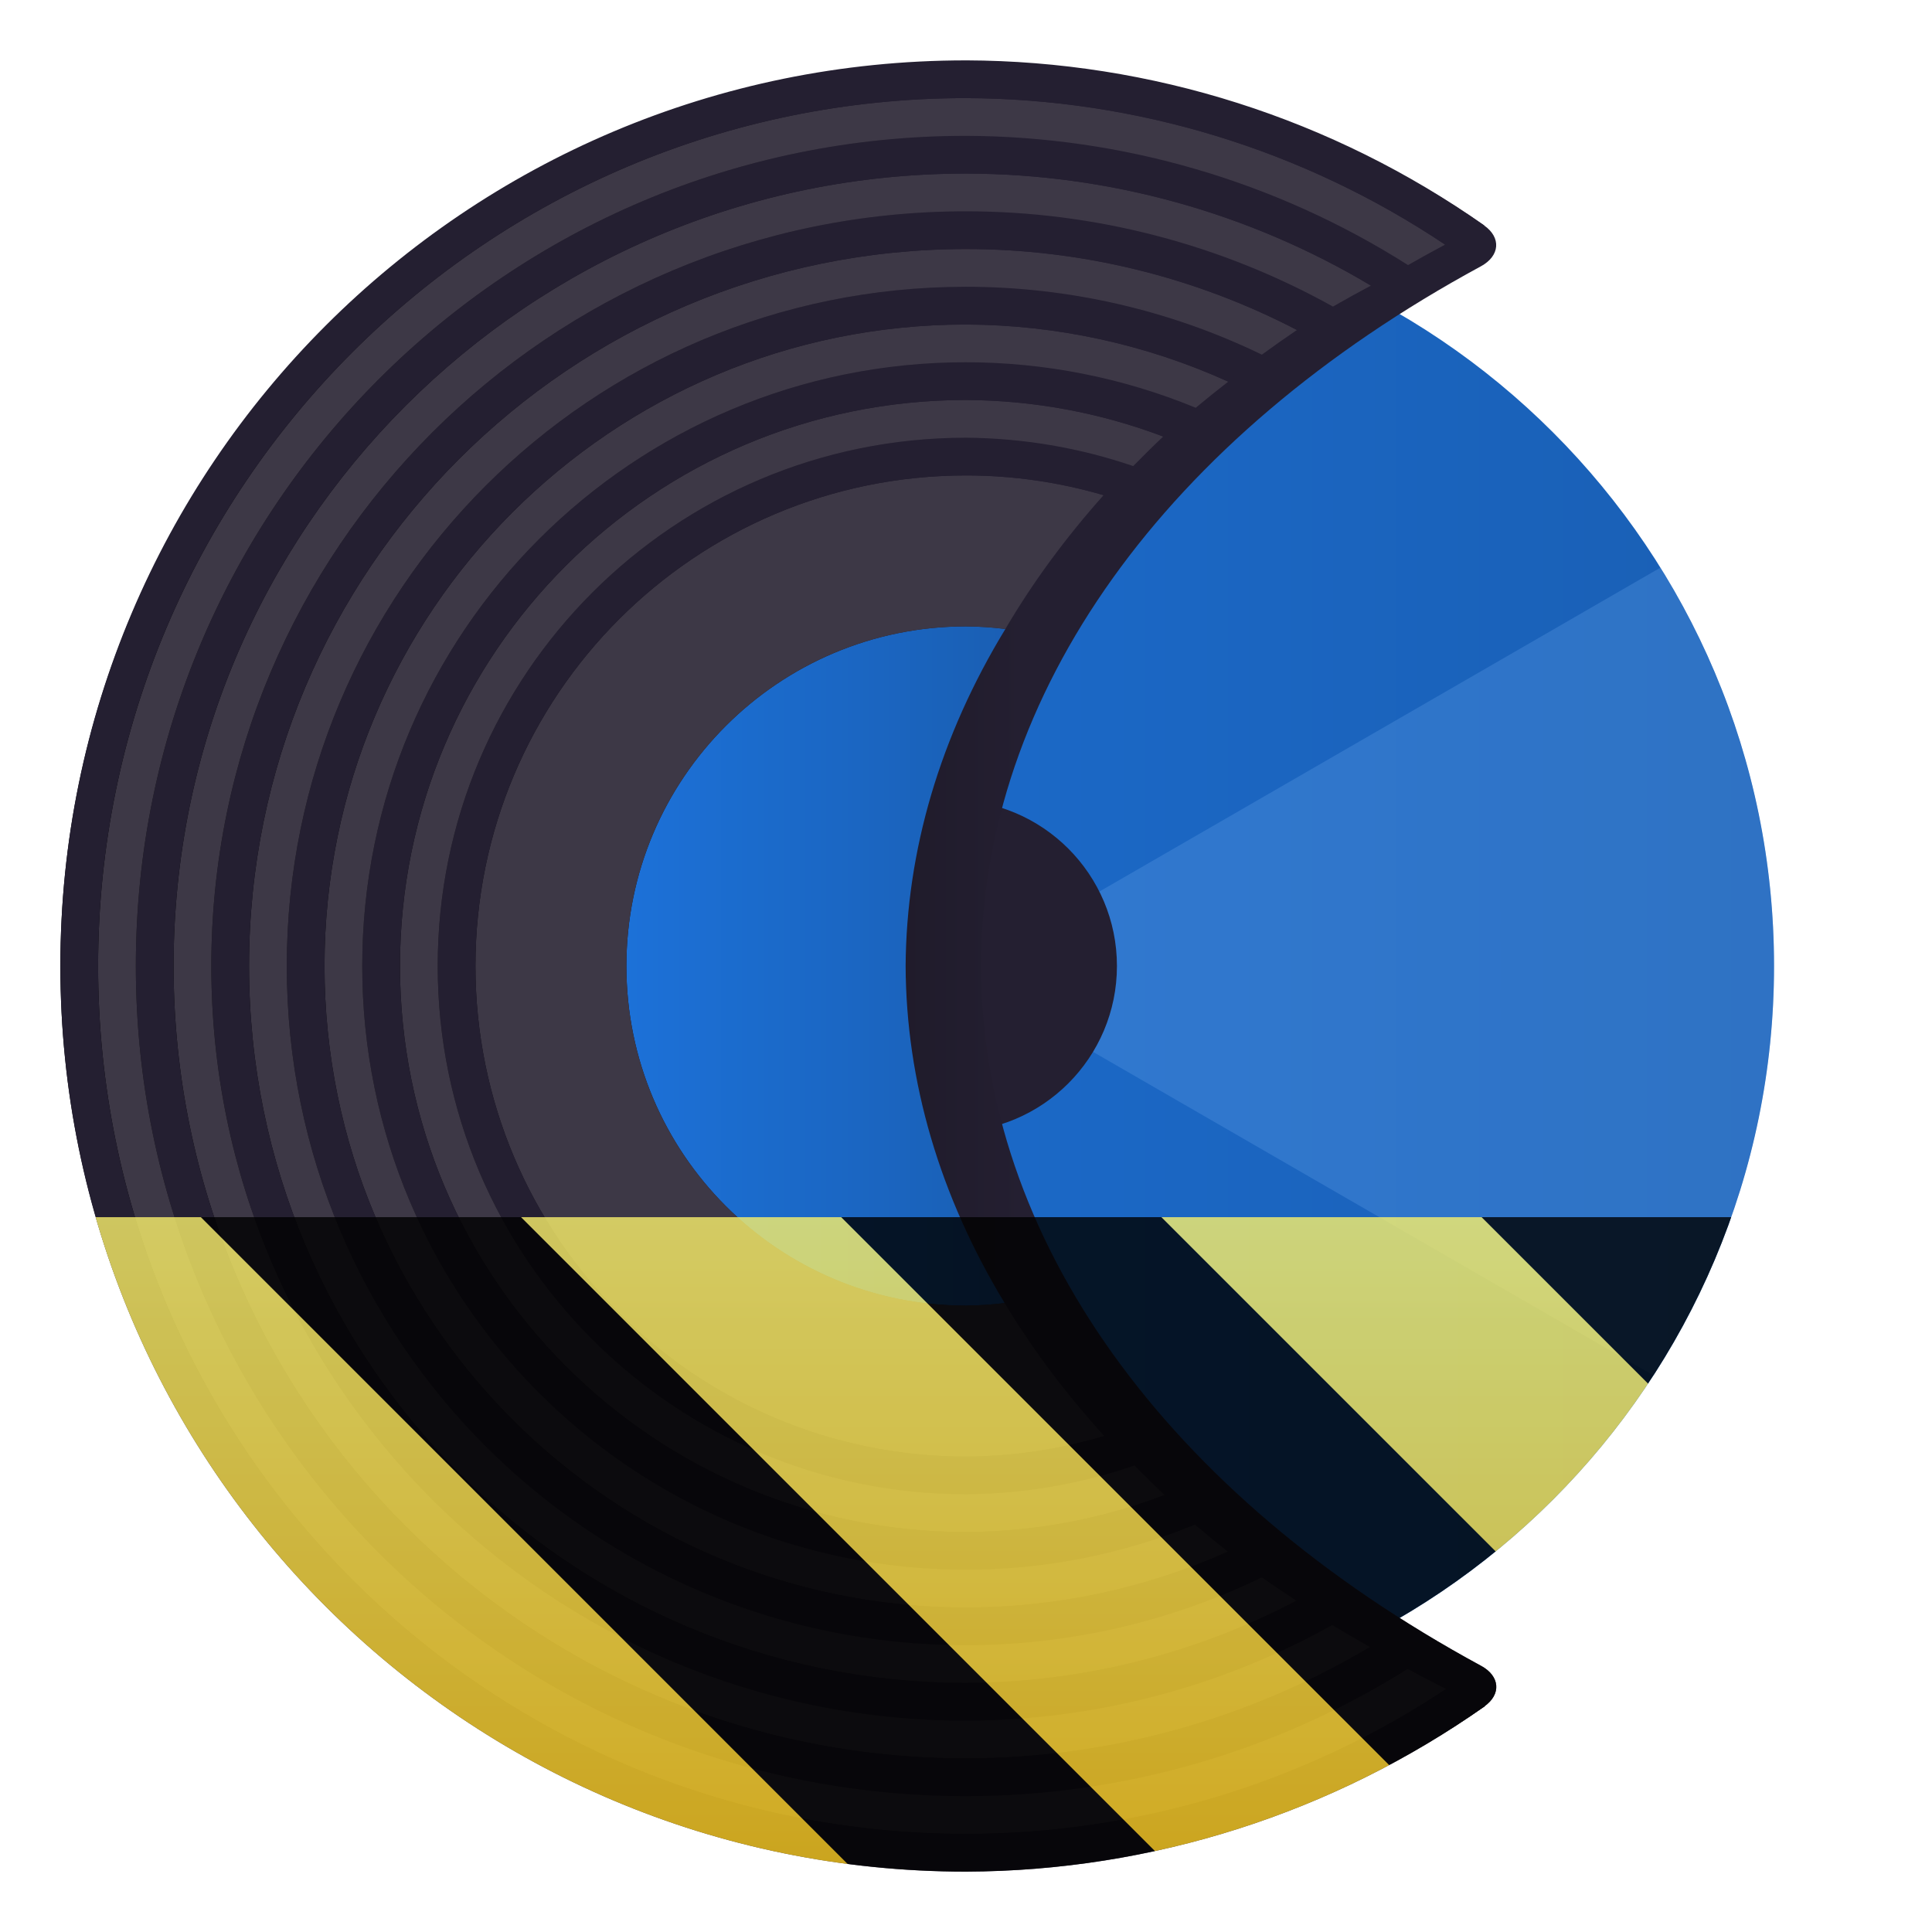
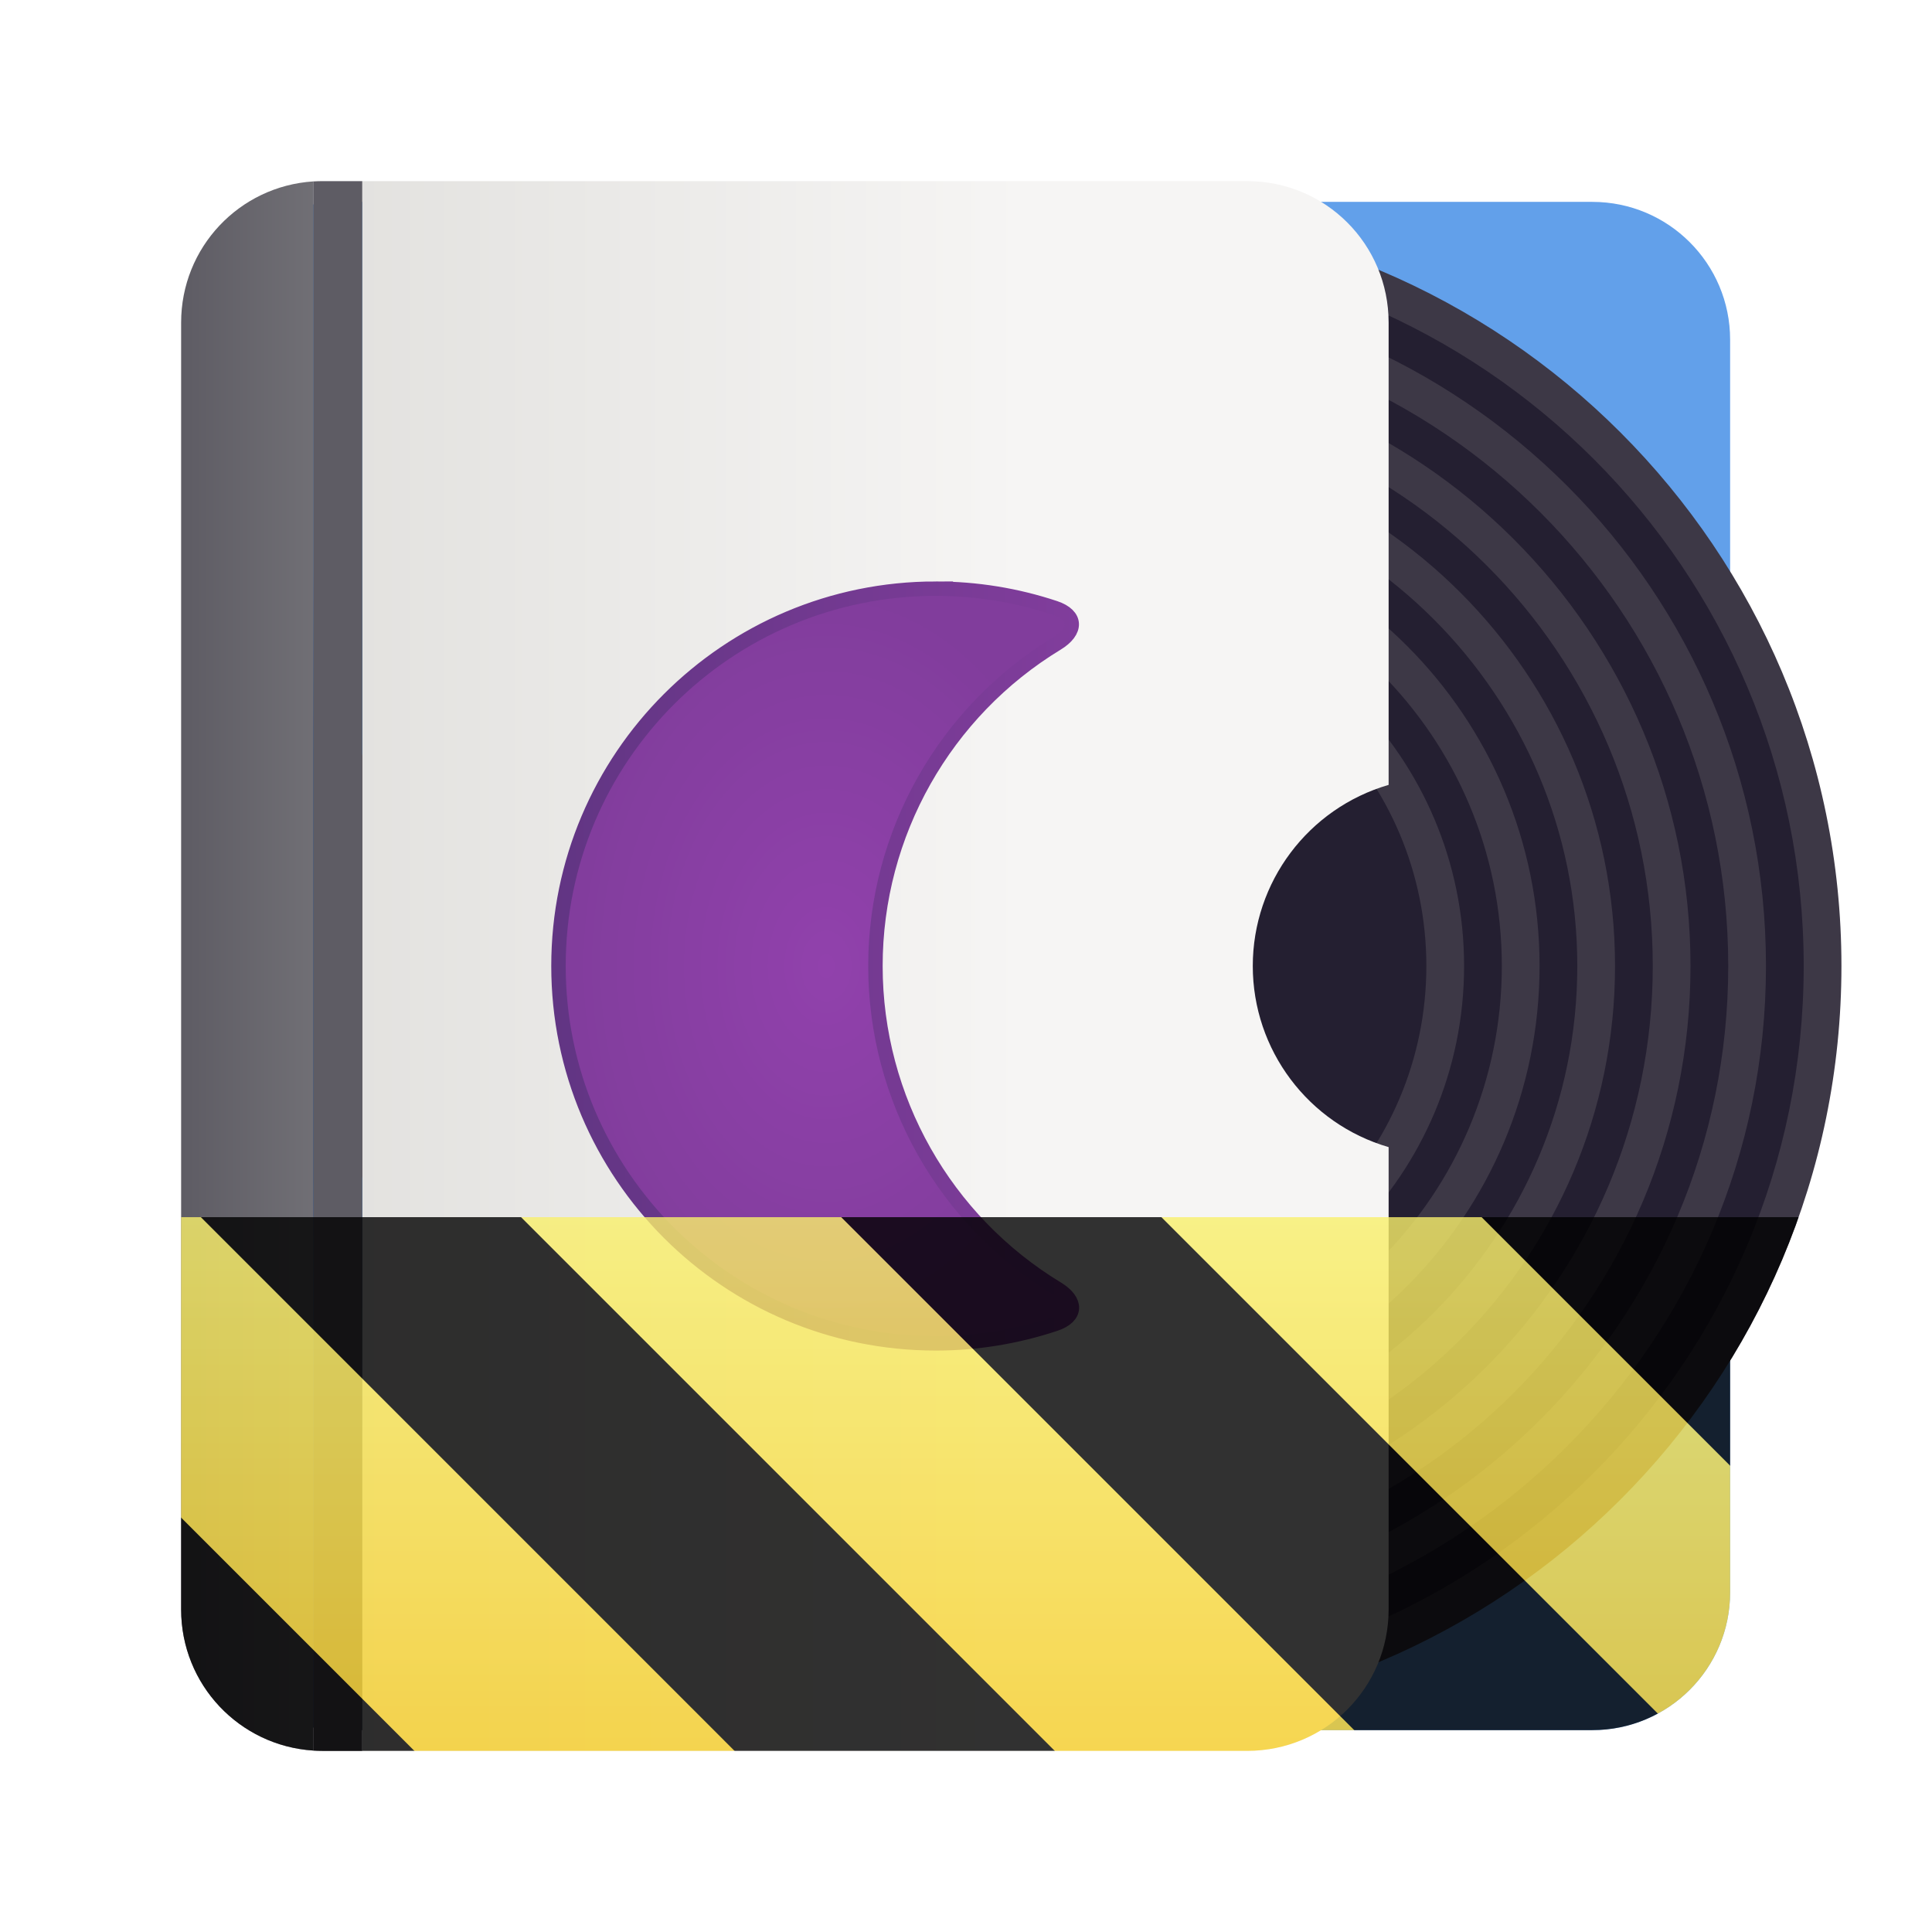
<svg xmlns="http://www.w3.org/2000/svg" height="128px" viewBox="0 0 128 128" width="128px">
  <filter id="a" height="100%" width="100%" x="0%" y="0%">
    <feColorMatrix color-interpolation-filters="sRGB" values="0 0 0 0 1 0 0 0 0 1 0 0 0 0 1 0 0 0 1 0" />
  </filter>
-   <linearGradient id="b" gradientUnits="userSpaceOnUse" x1="17.536" x2="117.536" y1="64" y2="64">
-     <stop offset="0" stop-color="#1c71d8" />
-     <stop offset="0.999" stop-color="#1a5fb4" />
+   <radialGradient id="b" cx="64" cy="64" gradientUnits="userSpaceOnUse" r="50.625">
+     <stop offset="0.896" stop-color="#1a5fb4" />
+     <stop offset="1" stop-color="#62a0ea" />
+   </radialGradient>
+   <linearGradient id="c" gradientUnits="userSpaceOnUse" x1="12" x2="92" y1="64" y2="64">
+     <stop offset="0" stop-color="#deddda" />
+     <stop offset="0.698" stop-color="#f6f5f4" />
  </linearGradient>
-   <linearGradient id="c" gradientUnits="userSpaceOnUse" x1="4" x2="99.134" y1="64" y2="64">
-     <stop offset="0" />
-     <stop offset="0.671" stop-color="#241f31" />
+   <linearGradient id="d" gradientUnits="userSpaceOnUse" x1="12" x2="24" y1="64" y2="64">
+     <stop offset="0" stop-color="#5e5c64" />
+     <stop offset="1" stop-color="#77767b" />
  </linearGradient>
-   <linearGradient id="d" gradientUnits="userSpaceOnUse" x1="41.5" x2="66.611" y1="64" y2="64">
-     <stop offset="0" stop-color="#1c71d8" />
-     <stop offset="1" stop-color="#1a5fb4" />
+   <radialGradient id="e" cx="49.875" cy="236" gradientTransform="matrix(1 0 0 1.408451 4.875 -96.39436)" gradientUnits="userSpaceOnUse" r="17.75">
+     <stop offset="0" stop-color="#9141ac" />
+     <stop offset="1" stop-color="#813d9c" />
+   </radialGradient>
+   <linearGradient id="f" gradientUnits="userSpaceOnUse" x1="71.495" x2="36.522" y1="236" y2="236">
+     <stop offset="0" stop-color="#813d9c" />
+     <stop offset="1" stop-color="#613583" />
  </linearGradient>
-   <clipPath id="e">
+   <clipPath id="g">
    <rect height="128" width="128" />
  </clipPath>
-   <clipPath id="f">
+   <clipPath id="h">
    <rect height="128" width="128" />
  </clipPath>
-   <mask id="g">
+   <mask id="i">
    <g filter="url(#a)">
-       <g clip-path="url(#f)" filter="url(#a)">
-         <g clip-path="url(#e)">
-           <path d="m 117.535 64 c 0 27.613 -22.387 50 -50 50 c -27.613 0 -50 -22.387 -50 -50 s 22.387 -50 50 -50 c 27.613 0 50 22.387 50 50 z m 0 0" fill="url(#b)" />
-           <path d="m 110.004 37.609 l -7.148 4.129 l -39.43 22.762 l 39.43 22.762 l 6.684 3.859 c 5.219 -8.082 7.996 -17.5 7.996 -27.121 c 0 -9.328 -2.609 -18.469 -7.531 -26.391 z m 0 0" fill="#62a0ea" fill-opacity="0.302" />
-           <path d="m 74 64 c 0 6.074 -4.926 11 -11 11 s -11 -4.926 -11 -11 s 4.926 -11 11 -11 s 11 4.926 11 11 z m 0 0" fill="#241f31" />
-           <path d="m 64 4.176 c -33.137 0 -60 26.785 -60 59.824 s 26.863 59.824 60 59.824 c 12.297 0 24.273 -3.766 34.324 -10.758 c 1.164 -0.809 1.051 -2.023 -0.195 -2.699 c -20.926 -11.34 -33.129 -28.355 -33.129 -46.367 c 0 -18.008 12.199 -35.023 33.117 -46.359 c 1.25 -0.68 1.367 -1.902 0.195 -2.715 c -10.047 -6.988 -22.02 -10.75 -34.312 -10.75 z m 0 0" fill="url(#c)" />
-           <path d="m 66.562 86.332 c -4.305 -7.098 -6.531 -14.676 -6.562 -22.332 c 0.047 -7.656 2.289 -15.234 6.609 -22.328 c -0.863 -0.109 -1.738 -0.164 -2.609 -0.172 c -12.426 0 -22.5 10.074 -22.5 22.5 s 10.074 22.5 22.5 22.5 c 0.855 -0.008 1.711 -0.062 2.562 -0.168 z m 0 0" fill="url(#d)" />
-           <path d="m 73.16 95.141 c -2.559 -2.812 -4.766 -5.758 -6.598 -8.809 c -0.852 0.105 -1.707 0.16 -2.562 0.168 c -12.426 0 -22.5 -10.074 -22.5 -22.5 s 10.074 -22.5 22.5 -22.5 c 0.871 0.008 1.746 0.062 2.609 0.172 c 1.801 -3.07 3.98 -6.035 6.508 -8.867 c -2.961 -0.863 -6.031 -1.305 -9.117 -1.305 c -17.949 0 -32.5 14.551 -32.5 32.5 s 14.551 32.5 32.5 32.5 c 3.102 -0.016 6.188 -0.473 9.16 -1.363 z m 0 0" fill="#3d3846" />
-           <path d="m 75.16 97.094 c -0.688 -0.645 -1.352 -1.293 -2 -1.953 c -2.973 0.887 -6.059 1.344 -9.16 1.359 c -17.949 0 -32.5 -14.551 -32.5 -32.5 s 14.551 -32.5 32.5 -32.5 c 3.086 0 6.156 0.441 9.117 1.309 c 0.637 -0.652 1.289 -1.297 1.961 -1.93 c -3.566 -1.219 -7.309 -1.852 -11.078 -1.879 c -19.328 0 -35 15.672 -35 35 s 15.672 35 35 35 c 3.801 -0.027 7.566 -0.668 11.16 -1.906 z m 0 0" fill="#241f31" />
-           <path d="m 77.156 99.051 c -0.684 -0.645 -1.348 -1.297 -1.996 -1.957 c -3.594 1.238 -7.359 1.879 -11.16 1.906 c -19.328 0 -35 -15.672 -35 -35 s 15.672 -35 35 -35 c 3.77 0.027 7.512 0.66 11.078 1.879 c 0.645 -0.66 1.309 -1.316 1.988 -1.957 c -4.176 -1.582 -8.602 -2.398 -13.066 -2.422 c -20.711 0 -37.5 16.789 -37.5 37.5 s 16.789 37.5 37.5 37.5 c 4.496 -0.02 8.953 -0.852 13.156 -2.449 z m 0 0" fill="#3d3846" />
-           <path d="m 79.164 101.012 c -0.688 -0.645 -1.355 -1.301 -2.008 -1.961 c -4.203 1.598 -8.66 2.43 -13.156 2.449 c -20.711 0 -37.5 -16.789 -37.5 -37.5 s 16.789 -37.5 37.5 -37.5 c 4.465 0.023 8.891 0.84 13.066 2.422 c 0.699 -0.645 1.418 -1.281 2.152 -1.906 c -4.824 -1.988 -9.996 -3.012 -15.219 -3.016 c -22.09 0 -40 17.91 -40 40 s 17.91 40 40 40 c 5.203 0 10.352 -1.016 15.164 -2.988 z m 0 0" fill="#241f31" />
-           <path d="m 81.348 102.801 c -0.746 -0.586 -1.473 -1.184 -2.184 -1.789 c -4.812 1.973 -9.961 2.988 -15.164 2.988 c -22.09 0 -40 -17.91 -40 -40 s 17.91 -40 40 -40 c 5.223 0.004 10.395 1.027 15.219 3.016 c 0.703 -0.586 1.422 -1.164 2.156 -1.73 c -5.457 -2.473 -11.379 -3.762 -17.375 -3.785 c -23.473 0 -42.5 19.027 -42.5 42.5 s 19.027 42.5 42.5 42.5 c 5.977 0 11.891 -1.262 17.348 -3.699 z m 0 0" fill="#3d3846" />
-           <path d="m 83.602 104.508 c -0.766 -0.562 -1.52 -1.129 -2.254 -1.707 c -5.457 2.438 -11.371 3.699 -17.348 3.699 c -23.473 0 -42.5 -19.027 -42.5 -42.5 s 19.027 -42.5 42.5 -42.5 c 5.996 0.023 11.918 1.312 17.375 3.785 c 0.727 -0.609 1.469 -1.203 2.227 -1.789 c -6.109 -2.961 -12.812 -4.496 -19.602 -4.496 c -24.852 0 -45 20.148 -45 45 s 20.148 45 45 45 c 6.789 0 13.492 -1.535 19.602 -4.492 z m 0 0" fill="#241f31" />
-           <path d="m 85.891 106.055 c -0.777 -0.508 -1.539 -1.023 -2.289 -1.547 c -6.109 2.957 -12.812 4.492 -19.602 4.492 c -24.852 0 -45 -20.148 -45 -45 s 20.148 -45 45 -45 c 6.789 0 13.492 1.535 19.602 4.496 c 0.762 -0.555 1.535 -1.098 2.324 -1.633 c -6.77 -3.523 -14.293 -5.363 -21.926 -5.363 c -26.234 0 -47.5 21.266 -47.5 47.5 s 21.266 47.5 47.5 47.5 c 7.629 -0.031 15.137 -1.898 21.891 -5.445 z m 0 0" fill="#3d3846" />
-           <path d="m 88.266 107.664 c -0.805 -0.527 -1.598 -1.066 -2.375 -1.609 c -6.754 3.547 -14.262 5.414 -21.891 5.445 c -26.234 0 -47.5 -21.266 -47.5 -47.5 s 21.266 -47.5 47.5 -47.5 c 7.633 0 15.156 1.84 21.926 5.363 c 0.781 -0.527 1.578 -1.047 2.387 -1.551 c -7.434 -4.141 -15.801 -6.312 -24.312 -6.312 c -27.613 0 -50 22.387 -50 50 s 22.387 50 50 50 c 8.496 -0.016 16.848 -2.199 24.266 -6.336 z m 0 0" fill="#241f31" />
-           <path d="m 90.766 109.121 c -0.844 -0.477 -1.68 -0.961 -2.5 -1.457 c -7.418 4.137 -15.77 6.32 -24.266 6.336 c -27.613 0 -50 -22.387 -50 -50 s 22.387 -50 50 -50 c 8.512 0 16.879 2.172 24.312 6.312 c 0.828 -0.477 1.668 -0.938 2.516 -1.391 c -8.109 -4.844 -17.379 -7.406 -26.828 -7.422 c -28.996 0 -52.5 23.504 -52.5 52.5 s 23.504 52.5 52.5 52.5 c 9.422 -0.012 18.668 -2.562 26.766 -7.379 z m 0 0" fill="#3d3846" />
-           <path d="m 93.258 110.574 c -0.844 -0.477 -1.672 -0.961 -2.492 -1.453 c -8.098 4.816 -17.344 7.367 -26.766 7.379 c -28.996 0 -52.5 -23.504 -52.5 -52.5 s 23.504 -52.5 52.5 -52.5 c 9.449 0.016 18.719 2.578 26.828 7.422 c 0.809 -0.465 1.629 -0.918 2.457 -1.359 c -8.758 -5.559 -18.91 -8.527 -29.285 -8.562 c -30.375 0 -55 24.625 -55 55 s 24.625 55 55 55 c 10.352 0 20.492 -2.922 29.258 -8.426 z m 0 0" fill="#241f31" />
-           <path d="m 95.805 111.902 c -0.859 -0.434 -1.711 -0.875 -2.547 -1.328 c -8.766 5.504 -18.906 8.426 -29.258 8.426 c -30.375 0 -55 -24.625 -55 -55 s 24.625 -55 55 -55 c 10.375 0.035 20.527 3.004 29.285 8.562 c 0.809 -0.461 1.629 -0.914 2.457 -1.355 c -9.395 -6.289 -20.438 -9.664 -31.742 -9.707 c -31.758 0 -57.5 25.742 -57.5 57.5 s 25.742 57.5 57.5 57.5 c 11.316 0 22.379 -3.34 31.805 -9.598 z m 0 0" fill="#3d3846" />
-           <path d="m 64 4 c -33.137 0 -60 26.863 -60 60 s 26.863 60 60 60 c 12.316 -0.039 24.32 -3.871 34.383 -10.965 c -0.867 -0.367 -1.727 -0.746 -2.578 -1.133 c -9.426 6.258 -20.488 9.598 -31.805 9.598 c -31.758 0 -57.5 -25.742 -57.5 -57.5 s 25.742 -57.5 57.5 -57.5 c 11.305 0.043 22.348 3.418 31.742 9.707 c 0.855 -0.434 1.723 -0.855 2.598 -1.27 c -10.055 -7.078 -22.043 -10.898 -34.34 -10.938 z m 0 0" fill="#241f31" />
+       <g clip-path="url(#h)" filter="url(#a)">
+         <g clip-path="url(#g)">
+           <path d="m 22.504 13.375 h 82.992 c 5.043 0 9.129 4.086 9.129 9.129 v 82.992 c 0 5.043 -4.086 9.129 -9.129 9.129 h -82.992 c -5.043 0 -9.129 -4.086 -9.129 -9.129 v -82.992 c 0 -5.043 4.086 -9.129 9.129 -9.129 z m 0 0" fill="url(#b)" />
+           <path d="m 122 64 c 0 27.613 -22.387 50 -50 50 s -50 -22.387 -50 -50 s 22.387 -50 50 -50 s 50 22.387 50 50 z m 0 0" fill="#3d3846" />
+           <path d="m 119.5 64 c 0 26.234 -21.266 47.5 -47.5 47.5 s -47.5 -21.266 -47.5 -47.5 s 21.266 -47.5 47.5 -47.5 s 47.5 21.266 47.5 47.5 z m 0 0" fill="#241f31" />
+           <path d="m 117 64 c 0 24.852 -20.148 45 -45 45 s -45 -20.148 -45 -45 s 20.148 -45 45 -45 s 45 20.148 45 45 z m 0 0" fill="#3d3846" />
+           <path d="m 114.5 64 c 0 23.473 -19.027 42.5 -42.5 42.5 s -42.5 -19.027 -42.5 -42.5 s 19.027 -42.5 42.5 -42.5 s 42.5 19.027 42.5 42.5 z m 0 0" fill="#241f31" />
+           <path d="m 112 64 c 0 22.09 -17.91 40 -40 40 s -40 -17.91 -40 -40 s 17.91 -40 40 -40 s 40 17.91 40 40 z m 0 0" fill="#3d3846" />
+           <path d="m 109.5 64 c 0 20.711 -16.789 37.5 -37.5 37.5 s -37.5 -16.789 -37.5 -37.5 s 16.789 -37.5 37.5 -37.5 s 37.5 16.789 37.5 37.5 z m 0 0" fill="#241f31" />
+           <path d="m 107 64 c 0 19.328 -15.672 35 -35 35 s -35 -15.672 -35 -35 s 15.672 -35 35 -35 s 35 15.672 35 35 z m 0 0" fill="#3d3846" />
+           <path d="m 104.5 64 c 0 17.949 -14.551 32.5 -32.5 32.5 s -32.5 -14.551 -32.5 -32.5 s 14.551 -32.5 32.5 -32.5 s 32.5 14.551 32.5 32.5 z m 0 0" fill="#241f31" />
+           <path d="m 102 64 c 0 16.57 -13.43 30 -30 30 s -30 -13.43 -30 -30 s 13.43 -30 30 -30 s 30 13.43 30 30 z m 0 0" fill="#3d3846" />
+           <path d="m 99.5 64 c 0 15.188 -12.312 27.5 -27.5 27.5 s -27.5 -12.312 -27.5 -27.5 s 12.312 -27.5 27.5 -27.5 s 27.5 12.312 27.5 27.5 z m 0 0" fill="#241f31" />
+           <path d="m 97 64 c 0 13.809 -11.191 25 -25 25 s -25 -11.191 -25 -25 s 11.191 -25 25 -25 s 25 11.191 25 25 z m 0 0" fill="#3d3846" />
+           <path d="m 94.5 64 c 0 12.426 -10.074 22.5 -22.5 22.5 s -22.5 -10.074 -22.5 -22.5 s 10.074 -22.5 22.5 -22.5 s 22.5 10.074 22.5 22.5 z m 0 0" fill="#241f31" />
+           <path d="m 24 12 v 104 h 58.625 c 5.195 0 9.375 -4.18 9.375 -9.375 v -30.625 c -5.332 -1.555 -9 -6.445 -9 -12 s 3.668 -10.445 9 -12 v -30.625 c 0 -5.195 -4.18 -9.375 -9.375 -9.375 z m 0 0" fill="url(#c)" />
+           <path d="m 20.75 115.98 v -103.961 c -4.898 0.32 -8.75 4.371 -8.75 9.355 v 85.25 c 0 4.984 3.852 9.035 8.75 9.355 z m 0 0" fill="url(#d)" />
+           <path d="m 21.375 12 c -0.211 0 -0.418 0.008 -0.625 0.02 v 103.961 c 0.207 0.012 0.414 0.02 0.625 0.02 h 2.625 v -104 z m 0 0" fill="#5e5c64" />
+           <path d="m 62 211 c -13.809 0 -25 11.191 -25 25 s 11.191 25 25 25 c 2.695 0 5.367 -0.438 7.91 -1.285 c 1.461 -0.488 1.445 -1.539 0.133 -2.336 c -7.418 -4.492 -12.043 -12.574 -12.043 -21.379 c 0 -8.797 4.617 -16.871 12.023 -21.367 c 1.324 -0.805 1.34 -1.863 -0.133 -2.355 c -2.539 -0.844 -5.203 -1.277 -7.891 -1.277 z m 0 0" fill="url(#e)" stroke="url(#f)" stroke-width="0.956" transform="matrix(1 0 0 1 0 -172)" />
        </g>
      </g>
    </g>
  </mask>
-   <mask id="h">
+   <mask id="j">
    <g filter="url(#a)">
      <rect fill-opacity="0.8" height="184.32" width="184.32" x="-28.16" y="-28.16" />
    </g>
  </mask>
-   <linearGradient id="i" gradientTransform="matrix(0 0.37 -0.98462 0 295.385 -30.36)" gradientUnits="userSpaceOnUse" x1="300" x2="428" y1="235" y2="235">
+   <linearGradient id="k" gradientTransform="matrix(0 0.37 -0.98462 0 295.385 -30.36)" gradientUnits="userSpaceOnUse" x1="300" x2="428" y1="235" y2="235">
    <stop offset="0" stop-color="#f9f06b" />
    <stop offset="1" stop-color="#f5c211" />
  </linearGradient>
-   <clipPath id="j">
+   <clipPath id="l">
    <rect height="128" width="128" />
  </clipPath>
-   <clipPath id="k">
+   <clipPath id="m">
    <rect height="128" width="128" />
  </clipPath>
-   <path d="m 117.535 64 c 0 27.613 -22.387 50 -50 50 c -27.613 0 -50 -22.387 -50 -50 s 22.387 -50 50 -50 c 27.613 0 50 22.387 50 50 z m 0 0" fill="url(#b)" />
-   <path d="m 110.004 37.609 l -7.148 4.129 l -39.43 22.762 l 39.43 22.762 l 6.684 3.859 c 5.219 -8.082 7.996 -17.5 7.996 -27.121 c 0 -9.328 -2.609 -18.469 -7.531 -26.391 z m 0 0" fill="#62a0ea" fill-opacity="0.302" />
-   <path d="m 74 64 c 0 6.074 -4.926 11 -11 11 s -11 -4.926 -11 -11 s 4.926 -11 11 -11 s 11 4.926 11 11 z m 0 0" fill="#241f31" />
-   <path d="m 64 4.176 c -33.137 0 -60 26.785 -60 59.824 s 26.863 59.824 60 59.824 c 12.297 0 24.273 -3.766 34.324 -10.758 c 1.164 -0.809 1.051 -2.023 -0.195 -2.699 c -20.926 -11.34 -33.129 -28.355 -33.129 -46.367 c 0 -18.008 12.199 -35.023 33.117 -46.359 c 1.25 -0.68 1.367 -1.902 0.195 -2.715 c -10.047 -6.988 -22.02 -10.75 -34.312 -10.75 z m 0 0" fill="url(#c)" />
-   <path d="m 66.562 86.332 c -4.305 -7.098 -6.531 -14.676 -6.562 -22.332 c 0.047 -7.656 2.289 -15.234 6.609 -22.328 c -0.863 -0.109 -1.738 -0.164 -2.609 -0.172 c -12.426 0 -22.5 10.074 -22.5 22.5 s 10.074 22.5 22.5 22.5 c 0.855 -0.008 1.711 -0.062 2.562 -0.168 z m 0 0" fill="url(#d)" />
-   <path d="m 73.16 95.141 c -2.559 -2.812 -4.766 -5.758 -6.598 -8.809 c -0.852 0.105 -1.707 0.16 -2.562 0.168 c -12.426 0 -22.5 -10.074 -22.5 -22.5 s 10.074 -22.5 22.5 -22.5 c 0.871 0.008 1.746 0.062 2.609 0.172 c 1.801 -3.07 3.98 -6.035 6.508 -8.867 c -2.961 -0.863 -6.031 -1.305 -9.117 -1.305 c -17.949 0 -32.5 14.551 -32.5 32.5 s 14.551 32.5 32.5 32.5 c 3.102 -0.016 6.188 -0.473 9.16 -1.363 z m 0 0" fill="#3d3846" />
-   <path d="m 75.16 97.094 c -0.688 -0.645 -1.352 -1.293 -2 -1.953 c -2.973 0.887 -6.059 1.344 -9.16 1.359 c -17.949 0 -32.5 -14.551 -32.5 -32.5 s 14.551 -32.5 32.5 -32.5 c 3.086 0 6.156 0.441 9.117 1.309 c 0.637 -0.652 1.289 -1.297 1.961 -1.93 c -3.566 -1.219 -7.309 -1.852 -11.078 -1.879 c -19.328 0 -35 15.672 -35 35 s 15.672 35 35 35 c 3.801 -0.027 7.566 -0.668 11.16 -1.906 z m 0 0" fill="#241f31" />
-   <path d="m 77.156 99.051 c -0.684 -0.645 -1.348 -1.297 -1.996 -1.957 c -3.594 1.238 -7.359 1.879 -11.16 1.906 c -19.328 0 -35 -15.672 -35 -35 s 15.672 -35 35 -35 c 3.77 0.027 7.512 0.66 11.078 1.879 c 0.645 -0.66 1.309 -1.316 1.988 -1.957 c -4.176 -1.582 -8.602 -2.398 -13.066 -2.422 c -20.711 0 -37.5 16.789 -37.5 37.5 s 16.789 37.5 37.5 37.5 c 4.496 -0.02 8.953 -0.852 13.156 -2.449 z m 0 0" fill="#3d3846" />
-   <path d="m 79.164 101.012 c -0.688 -0.645 -1.355 -1.301 -2.008 -1.961 c -4.203 1.598 -8.66 2.43 -13.156 2.449 c -20.711 0 -37.5 -16.789 -37.5 -37.5 s 16.789 -37.5 37.5 -37.5 c 4.465 0.023 8.891 0.84 13.066 2.422 c 0.699 -0.645 1.418 -1.281 2.152 -1.906 c -4.824 -1.988 -9.996 -3.012 -15.219 -3.016 c -22.09 0 -40 17.91 -40 40 s 17.91 40 40 40 c 5.203 0 10.352 -1.016 15.164 -2.988 z m 0 0" fill="#241f31" />
-   <path d="m 81.348 102.801 c -0.746 -0.586 -1.473 -1.184 -2.184 -1.789 c -4.812 1.973 -9.961 2.988 -15.164 2.988 c -22.09 0 -40 -17.91 -40 -40 s 17.91 -40 40 -40 c 5.223 0.004 10.395 1.027 15.219 3.016 c 0.703 -0.586 1.422 -1.164 2.156 -1.73 c -5.457 -2.473 -11.379 -3.762 -17.375 -3.785 c -23.473 0 -42.5 19.027 -42.5 42.5 s 19.027 42.5 42.5 42.5 c 5.977 0 11.891 -1.262 17.348 -3.699 z m 0 0" fill="#3d3846" />
-   <path d="m 83.602 104.508 c -0.766 -0.562 -1.52 -1.129 -2.254 -1.707 c -5.457 2.438 -11.371 3.699 -17.348 3.699 c -23.473 0 -42.5 -19.027 -42.5 -42.5 s 19.027 -42.5 42.5 -42.5 c 5.996 0.023 11.918 1.312 17.375 3.785 c 0.727 -0.609 1.469 -1.203 2.227 -1.789 c -6.109 -2.961 -12.812 -4.496 -19.602 -4.496 c -24.852 0 -45 20.148 -45 45 s 20.148 45 45 45 c 6.789 0 13.492 -1.535 19.602 -4.492 z m 0 0" fill="#241f31" />
-   <path d="m 85.891 106.055 c -0.777 -0.508 -1.539 -1.023 -2.289 -1.547 c -6.109 2.957 -12.812 4.492 -19.602 4.492 c -24.852 0 -45 -20.148 -45 -45 s 20.148 -45 45 -45 c 6.789 0 13.492 1.535 19.602 4.496 c 0.762 -0.555 1.535 -1.098 2.324 -1.633 c -6.77 -3.523 -14.293 -5.363 -21.926 -5.363 c -26.234 0 -47.5 21.266 -47.5 47.5 s 21.266 47.5 47.5 47.5 c 7.629 -0.031 15.137 -1.898 21.891 -5.445 z m 0 0" fill="#3d3846" />
-   <path d="m 88.266 107.664 c -0.805 -0.527 -1.598 -1.066 -2.375 -1.609 c -6.754 3.547 -14.262 5.414 -21.891 5.445 c -26.234 0 -47.5 -21.266 -47.5 -47.5 s 21.266 -47.5 47.5 -47.5 c 7.633 0 15.156 1.84 21.926 5.363 c 0.781 -0.527 1.578 -1.047 2.387 -1.551 c -7.434 -4.141 -15.801 -6.312 -24.312 -6.312 c -27.613 0 -50 22.387 -50 50 s 22.387 50 50 50 c 8.496 -0.016 16.848 -2.199 24.266 -6.336 z m 0 0" fill="#241f31" />
-   <path d="m 90.766 109.121 c -0.844 -0.477 -1.68 -0.961 -2.5 -1.457 c -7.418 4.137 -15.77 6.32 -24.266 6.336 c -27.613 0 -50 -22.387 -50 -50 s 22.387 -50 50 -50 c 8.512 0 16.879 2.172 24.312 6.312 c 0.828 -0.477 1.668 -0.938 2.516 -1.391 c -8.109 -4.844 -17.379 -7.406 -26.828 -7.422 c -28.996 0 -52.5 23.504 -52.5 52.5 s 23.504 52.5 52.5 52.5 c 9.422 -0.012 18.668 -2.562 26.766 -7.379 z m 0 0" fill="#3d3846" />
-   <path d="m 93.258 110.574 c -0.844 -0.477 -1.672 -0.961 -2.492 -1.453 c -8.098 4.816 -17.344 7.367 -26.766 7.379 c -28.996 0 -52.5 -23.504 -52.5 -52.5 s 23.504 -52.5 52.5 -52.5 c 9.449 0.016 18.719 2.578 26.828 7.422 c 0.809 -0.465 1.629 -0.918 2.457 -1.359 c -8.758 -5.559 -18.91 -8.527 -29.285 -8.562 c -30.375 0 -55 24.625 -55 55 s 24.625 55 55 55 c 10.352 0 20.492 -2.922 29.258 -8.426 z m 0 0" fill="#241f31" />
-   <path d="m 95.805 111.902 c -0.859 -0.434 -1.711 -0.875 -2.547 -1.328 c -8.766 5.504 -18.906 8.426 -29.258 8.426 c -30.375 0 -55 -24.625 -55 -55 s 24.625 -55 55 -55 c 10.375 0.035 20.527 3.004 29.285 8.562 c 0.809 -0.461 1.629 -0.914 2.457 -1.355 c -9.395 -6.289 -20.438 -9.664 -31.742 -9.707 c -31.758 0 -57.5 25.742 -57.5 57.5 s 25.742 57.5 57.5 57.5 c 11.316 0 22.379 -3.34 31.805 -9.598 z m 0 0" fill="#3d3846" />
-   <path d="m 64 4 c -33.137 0 -60 26.863 -60 60 s 26.863 60 60 60 c 12.316 -0.039 24.32 -3.871 34.383 -10.965 c -0.867 -0.367 -1.727 -0.746 -2.578 -1.133 c -9.426 6.258 -20.488 9.598 -31.805 9.598 c -31.758 0 -57.5 -25.742 -57.5 -57.5 s 25.742 -57.5 57.5 -57.5 c 11.305 0.043 22.348 3.418 31.742 9.707 c 0.855 -0.434 1.723 -0.855 2.598 -1.27 c -10.055 -7.078 -22.043 -10.898 -34.34 -10.938 z m 0 0" fill="#241f31" />
-   <g mask="url(#g)">
-     <g clip-path="url(#k)">
-       <g mask="url(#h)">
-         <g clip-path="url(#j)">
-           <path d="m 128 80.641 v 47.359 h -128 v -47.359 z m 0 0" fill="url(#i)" />
+   <path d="m 22.504 13.375 h 82.992 c 5.043 0 9.129 4.086 9.129 9.129 v 82.992 c 0 5.043 -4.086 9.129 -9.129 9.129 h -82.992 c -5.043 0 -9.129 -4.086 -9.129 -9.129 v -82.992 c 0 -5.043 4.086 -9.129 9.129 -9.129 z m 0 0" fill="url(#b)" />
+   <path d="m 122 64 c 0 27.613 -22.387 50 -50 50 s -50 -22.387 -50 -50 s 22.387 -50 50 -50 s 50 22.387 50 50 z m 0 0" fill="#3d3846" />
+   <path d="m 119.5 64 c 0 26.234 -21.266 47.5 -47.5 47.5 s -47.5 -21.266 -47.5 -47.5 s 21.266 -47.5 47.5 -47.5 s 47.5 21.266 47.5 47.5 z m 0 0" fill="#241f31" />
+   <path d="m 117 64 c 0 24.852 -20.148 45 -45 45 s -45 -20.148 -45 -45 s 20.148 -45 45 -45 s 45 20.148 45 45 z m 0 0" fill="#3d3846" />
+   <path d="m 114.5 64 c 0 23.473 -19.027 42.5 -42.5 42.5 s -42.5 -19.027 -42.5 -42.5 s 19.027 -42.5 42.5 -42.5 s 42.5 19.027 42.5 42.5 z m 0 0" fill="#241f31" />
+   <path d="m 112 64 c 0 22.09 -17.91 40 -40 40 s -40 -17.91 -40 -40 s 17.91 -40 40 -40 s 40 17.91 40 40 z m 0 0" fill="#3d3846" />
+   <path d="m 109.5 64 c 0 20.711 -16.789 37.5 -37.5 37.5 s -37.5 -16.789 -37.5 -37.5 s 16.789 -37.5 37.5 -37.5 s 37.5 16.789 37.5 37.5 z m 0 0" fill="#241f31" />
+   <path d="m 107 64 c 0 19.328 -15.672 35 -35 35 s -35 -15.672 -35 -35 s 15.672 -35 35 -35 s 35 15.672 35 35 z m 0 0" fill="#3d3846" />
+   <path d="m 104.5 64 c 0 17.949 -14.551 32.5 -32.5 32.5 s -32.5 -14.551 -32.5 -32.5 s 14.551 -32.5 32.5 -32.5 s 32.5 14.551 32.5 32.5 z m 0 0" fill="#241f31" />
+   <path d="m 102 64 c 0 16.57 -13.43 30 -30 30 s -30 -13.43 -30 -30 s 13.43 -30 30 -30 s 30 13.43 30 30 z m 0 0" fill="#3d3846" />
+   <path d="m 99.5 64 c 0 15.188 -12.312 27.5 -27.5 27.5 s -27.5 -12.312 -27.5 -27.5 s 12.312 -27.5 27.5 -27.5 s 27.5 12.312 27.5 27.5 z m 0 0" fill="#241f31" />
+   <path d="m 97 64 c 0 13.809 -11.191 25 -25 25 s -25 -11.191 -25 -25 s 11.191 -25 25 -25 s 25 11.191 25 25 z m 0 0" fill="#3d3846" />
+   <path d="m 94.5 64 c 0 12.426 -10.074 22.5 -22.5 22.5 s -22.5 -10.074 -22.5 -22.5 s 10.074 -22.5 22.5 -22.5 s 22.5 10.074 22.5 22.5 z m 0 0" fill="#241f31" />
+   <path d="m 24 12 v 104 h 58.625 c 5.195 0 9.375 -4.18 9.375 -9.375 v -30.625 c -5.332 -1.555 -9 -6.445 -9 -12 s 3.668 -10.445 9 -12 v -30.625 c 0 -5.195 -4.18 -9.375 -9.375 -9.375 z m 0 0" fill="url(#c)" />
+   <path d="m 20.75 115.98 v -103.961 c -4.898 0.32 -8.75 4.371 -8.75 9.355 v 85.25 c 0 4.984 3.852 9.035 8.75 9.355 z m 0 0" fill="url(#d)" />
+   <path d="m 21.375 12 c -0.211 0 -0.418 0.008 -0.625 0.02 v 103.961 c 0.207 0.012 0.414 0.02 0.625 0.02 h 2.625 v -104 z m 0 0" fill="#5e5c64" />
+   <path d="m 62 211 c -13.809 0 -25 11.191 -25 25 s 11.191 25 25 25 c 2.695 0 5.367 -0.438 7.91 -1.285 c 1.461 -0.488 1.445 -1.539 0.133 -2.336 c -7.418 -4.492 -12.043 -12.574 -12.043 -21.379 c 0 -8.797 4.617 -16.871 12.023 -21.367 c 1.324 -0.805 1.34 -1.863 -0.133 -2.355 c -2.539 -0.844 -5.203 -1.277 -7.891 -1.277 z m 0 0" fill="url(#e)" stroke="url(#f)" stroke-width="0.956" transform="matrix(1 0 0 1 0 -172)" />
+   <g mask="url(#i)">
+     <g clip-path="url(#m)">
+       <g mask="url(#j)">
+         <g clip-path="url(#l)">
+           <path d="m 128 80.641 v 47.359 h -128 v -47.359 z m 0 0" fill="url(#k)" />
          <path d="m 13.309 80.641 l 47.355 47.359 h 21.215 l -47.359 -47.359 z m 42.422 0 l 47.363 47.359 h 21.215 l -47.363 -47.359 z m 42.43 0 l 29.84 29.84 v -21.211 l -8.629 -8.629 z m -98.16 7.906 v 21.215 l 18.238 18.238 h 21.215 z m 0 0" />
        </g>
      </g>
    </g>
  </g>
</svg>
